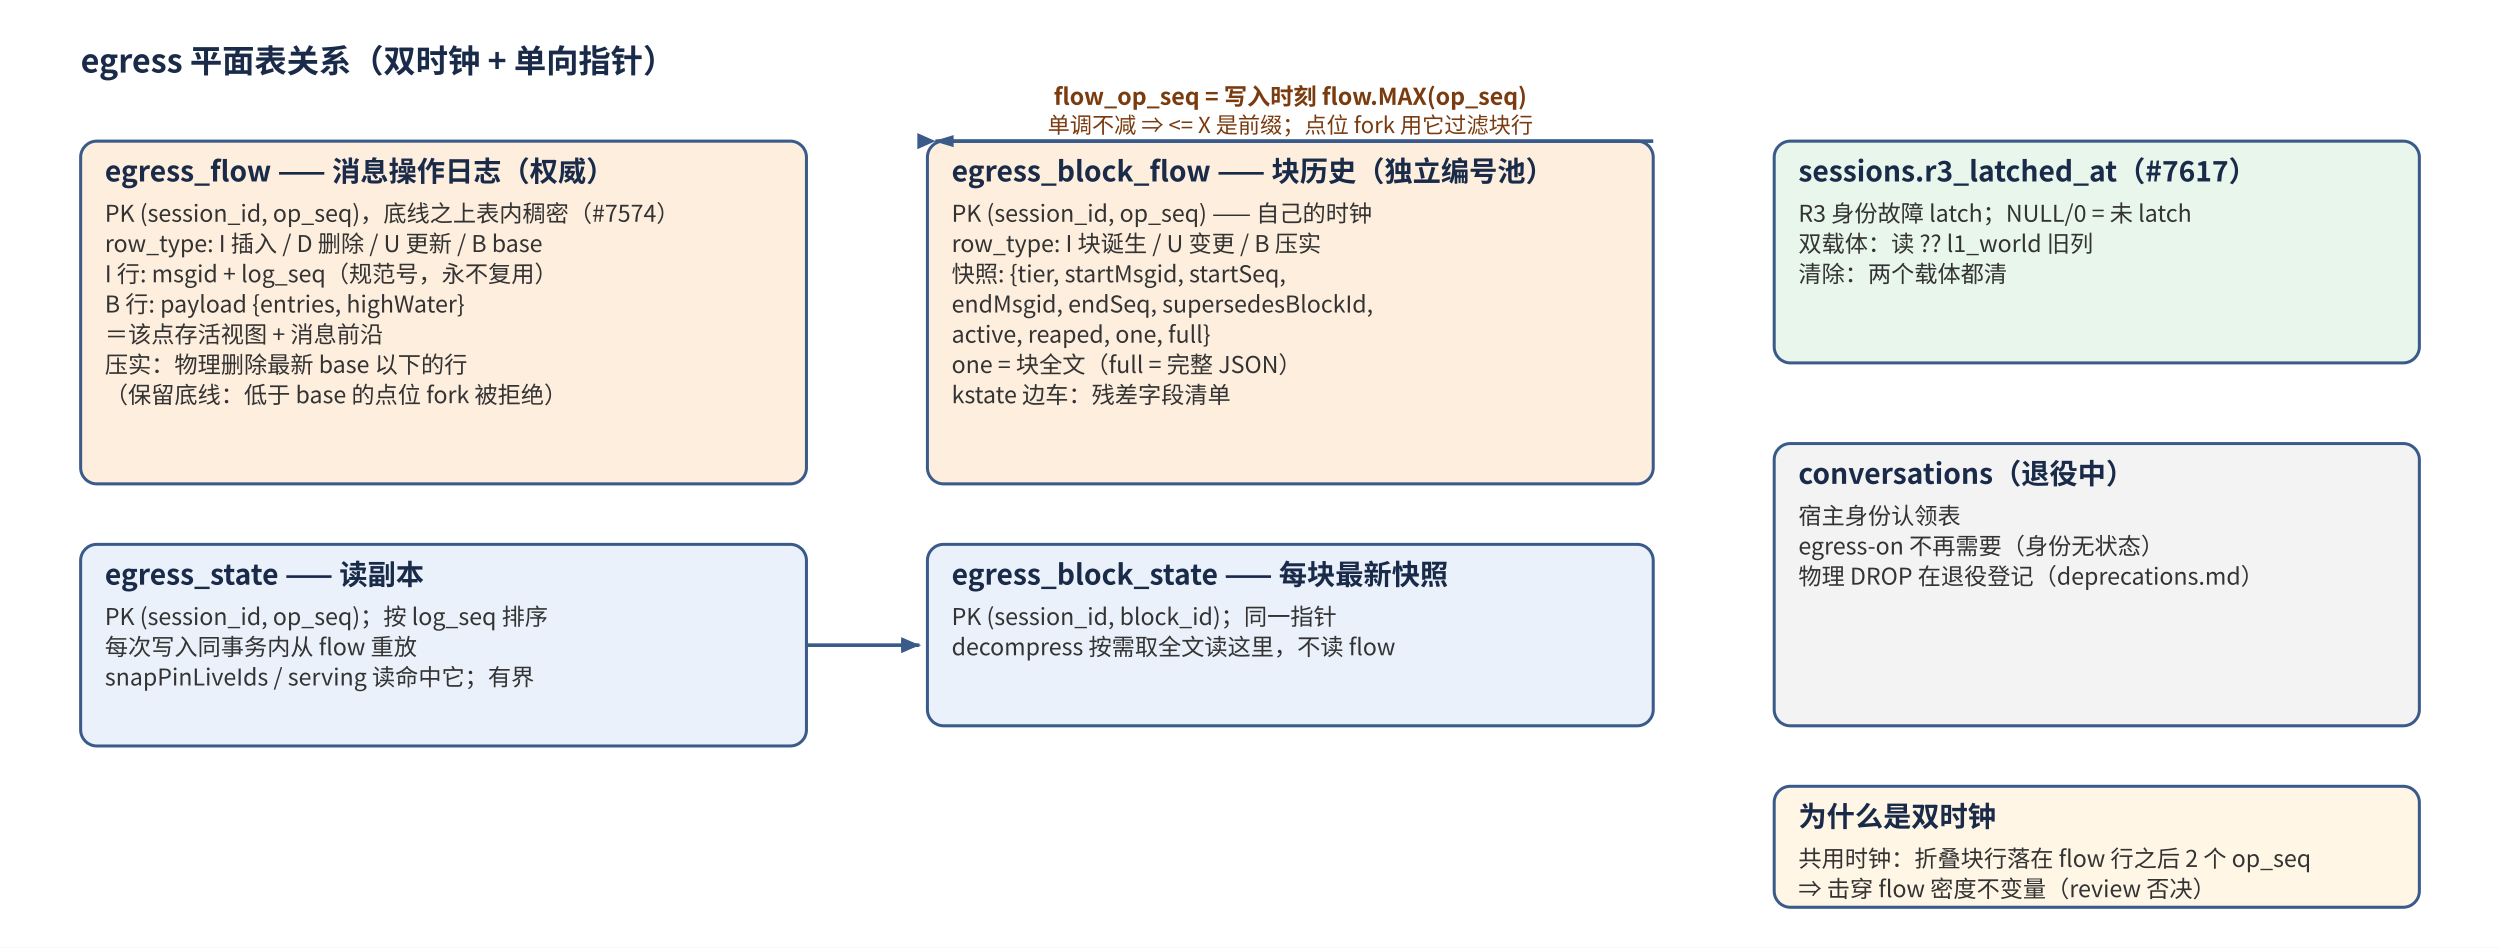
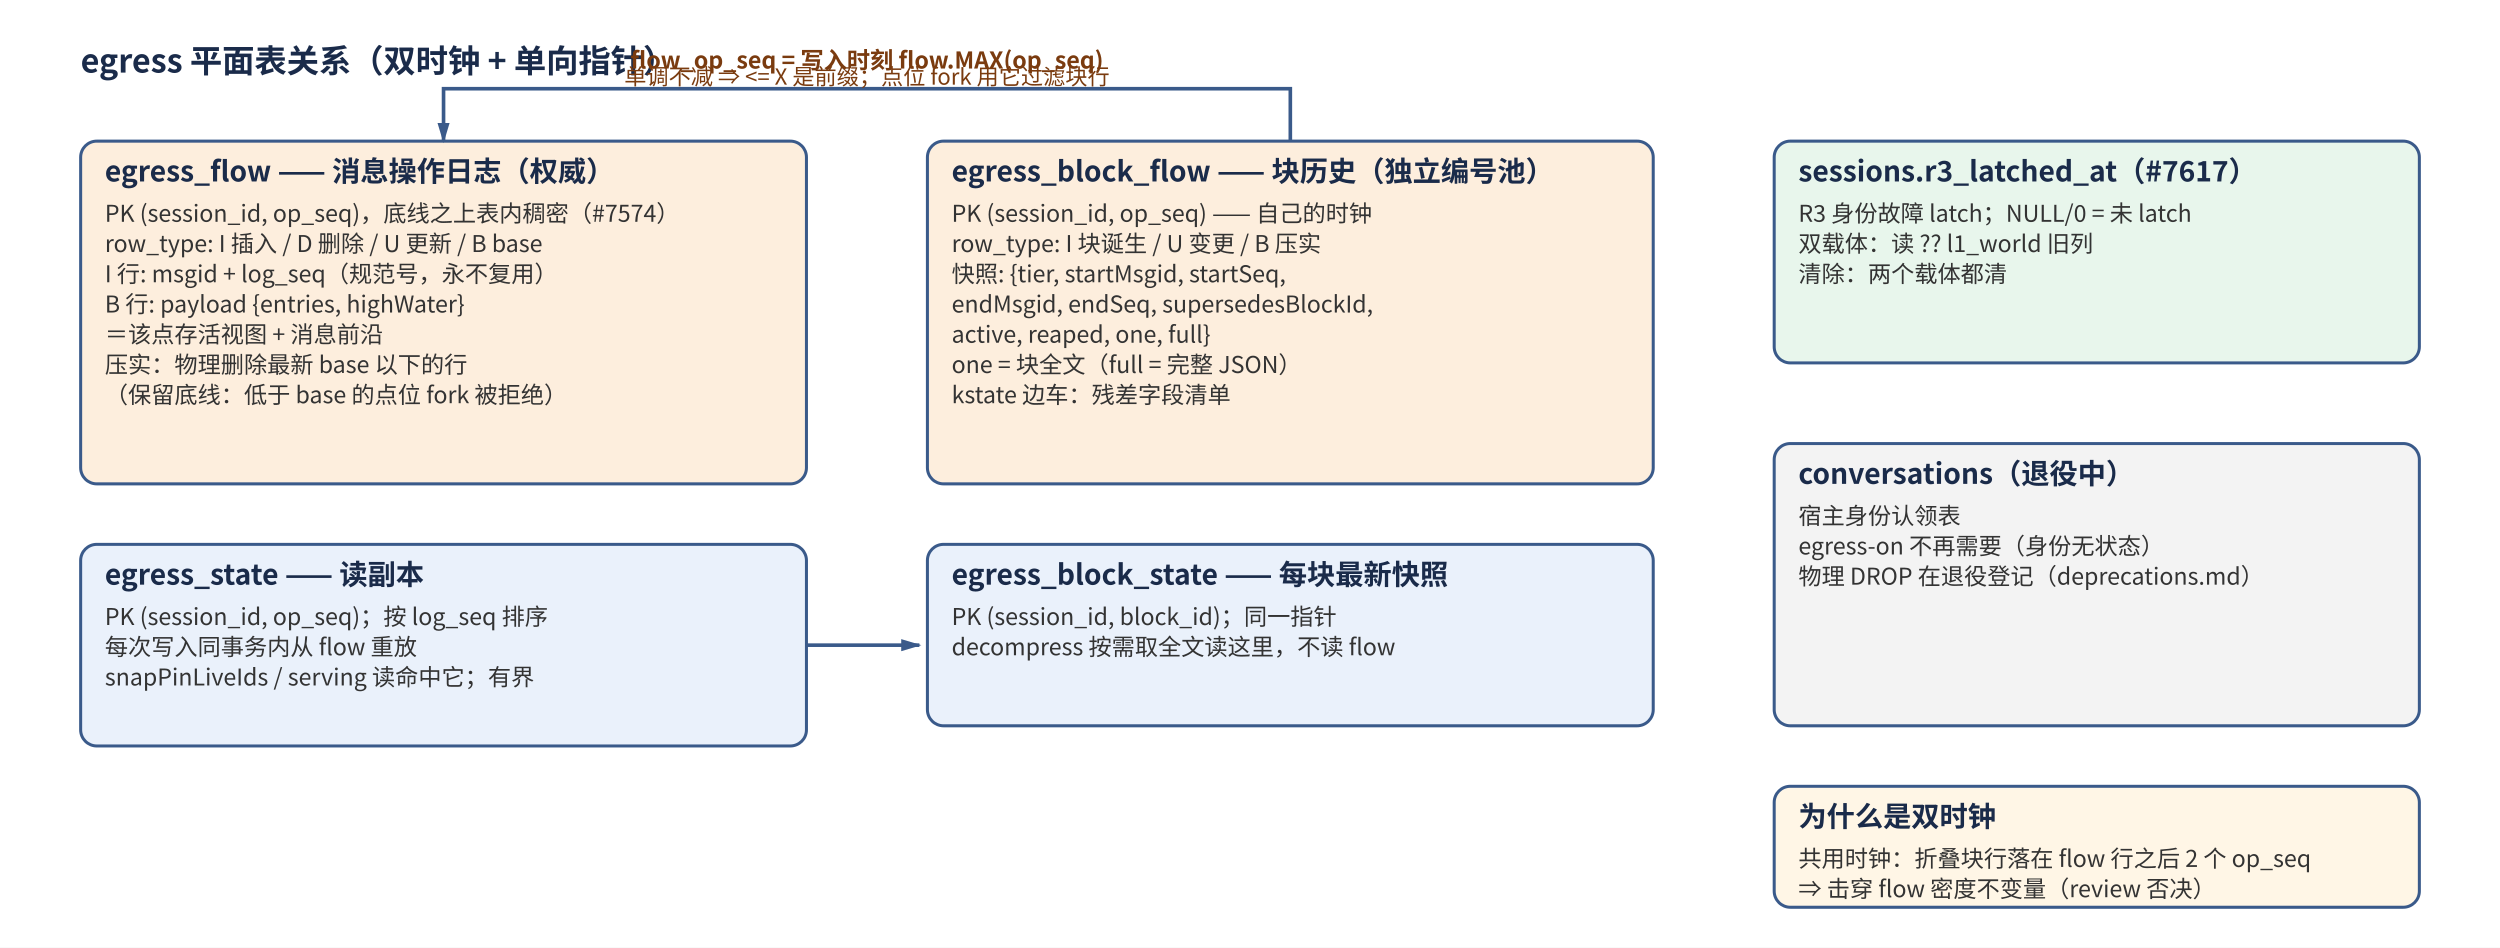
<svg xmlns="http://www.w3.org/2000/svg" width="1240" height="470" viewBox="0 0 1240 470">
  <defs>
    <marker id="ah" markerWidth="10" markerHeight="8" refX="9" refY="3" orient="auto" markerUnits="userSpaceOnUse">
      <path d="M0,0 L10,3 L0,6 z" fill="#3a5a8a" />
    </marker>
  </defs>
  <rect width="1240" height="470" fill="#ffffff" />
  <text x="40" y="36" font-family="Noto Sans CJK SC,Helvetica,Arial,sans-serif" font-size="16" font-weight="bold" fill="#1a2b4a">egress 平面表关系（双时钟 + 单向指针）</text>
  <rect x="40" y="70" width="360" height="170" rx="8" fill="#fdeedd" stroke="#3a5a8a" stroke-width="1.5" />
  <text x="52" y="90" font-family="Noto Sans CJK SC,Helvetica,Arial,sans-serif" font-size="14" font-weight="bold" fill="#1a2b4a">egress_flow —— 消息操作日志（权威）</text>
  <text x="52" y="110" font-family="Noto Sans CJK SC,Helvetica,Arial,sans-serif" font-size="11.5" fill="#333">PK (session_id, op_seq)，底线之上表内稠密（#7574）</text>
  <text x="52" y="125" font-family="Noto Sans CJK SC,Helvetica,Arial,sans-serif" font-size="11.5" fill="#333">row_type: I 插入 / D 删除 / U 更新 / B base</text>
  <text x="52" y="140" font-family="Noto Sans CJK SC,Helvetica,Arial,sans-serif" font-size="11.5" fill="#333">I 行: msgid + log_seq（规范号，永不复用）</text>
  <text x="52" y="155" font-family="Noto Sans CJK SC,Helvetica,Arial,sans-serif" font-size="11.5" fill="#333">B 行: payload {entries, highWater}</text>
  <text x="52" y="170" font-family="Noto Sans CJK SC,Helvetica,Arial,sans-serif" font-size="11.5" fill="#333">＝该点存活视图 + 消息前沿</text>
  <text x="52" y="185" font-family="Noto Sans CJK SC,Helvetica,Arial,sans-serif" font-size="11.5" fill="#333">压实：物理删除最新 base 以下的行</text>
  <text x="52" y="200" font-family="Noto Sans CJK SC,Helvetica,Arial,sans-serif" font-size="11.5" fill="#333">（保留底线：低于 base 的点位 fork 被拒绝）</text>
  <rect x="40" y="270" width="360" height="100" rx="8" fill="#eaf1fb" stroke="#3a5a8a" stroke-width="1.5" />
  <text x="52" y="290" font-family="Noto Sans CJK SC,Helvetica,Arial,sans-serif" font-size="14" font-weight="bold" fill="#1a2b4a">egress_state —— 读副本</text>
  <text x="52" y="310" font-family="Noto Sans CJK SC,Helvetica,Arial,sans-serif" font-size="11.5" fill="#333">PK (session_id, op_seq)；按 log_seq 排序</text>
  <text x="52" y="325" font-family="Noto Sans CJK SC,Helvetica,Arial,sans-serif" font-size="11.5" fill="#333">每次写入同事务内从 flow 重放</text>
  <text x="52" y="340" font-family="Noto Sans CJK SC,Helvetica,Arial,sans-serif" font-size="11.5" fill="#333">snapPinLiveIds / serving 读命中它；有界</text>
  <rect x="460" y="70" width="360" height="170" rx="8" fill="#fdeedd" stroke="#3a5a8a" stroke-width="1.5" />
  <text x="472" y="90" font-family="Noto Sans CJK SC,Helvetica,Arial,sans-serif" font-size="14" font-weight="bold" fill="#1a2b4a">egress_block_flow —— 块历史（独立编号池）</text>
  <text x="472" y="110" font-family="Noto Sans CJK SC,Helvetica,Arial,sans-serif" font-size="11.5" fill="#333">PK (session_id, op_seq) —— 自己的时钟</text>
  <text x="472" y="125" font-family="Noto Sans CJK SC,Helvetica,Arial,sans-serif" font-size="11.5" fill="#333">row_type: I 块诞生 / U 变更 / B 压实</text>
  <text x="472" y="140" font-family="Noto Sans CJK SC,Helvetica,Arial,sans-serif" font-size="11.5" fill="#333">快照: {tier, startMsgid, startSeq,</text>
  <text x="472" y="155" font-family="Noto Sans CJK SC,Helvetica,Arial,sans-serif" font-size="11.5" fill="#333">endMsgid, endSeq, supersedesBlockId,</text>
  <text x="472" y="170" font-family="Noto Sans CJK SC,Helvetica,Arial,sans-serif" font-size="11.5" fill="#333">active, reaped, one, full}</text>
  <text x="472" y="185" font-family="Noto Sans CJK SC,Helvetica,Arial,sans-serif" font-size="11.5" fill="#333">one = 块全文（full = 完整 JSON）</text>
  <text x="472" y="200" font-family="Noto Sans CJK SC,Helvetica,Arial,sans-serif" font-size="11.5" fill="#333">kstate 边车：残差字段清单</text>
  <rect x="460" y="270" width="360" height="90" rx="8" fill="#eaf1fb" stroke="#3a5a8a" stroke-width="1.5" />
  <text x="472" y="290" font-family="Noto Sans CJK SC,Helvetica,Arial,sans-serif" font-size="14" font-weight="bold" fill="#1a2b4a">egress_block_state —— 每块最新快照</text>
  <text x="472" y="310" font-family="Noto Sans CJK SC,Helvetica,Arial,sans-serif" font-size="11.5" fill="#333">PK (session_id, block_id)；同一指针</text>
  <text x="472" y="325" font-family="Noto Sans CJK SC,Helvetica,Arial,sans-serif" font-size="11.5" fill="#333">decompress 按需取全文读这里，不读 flow</text>
  <rect x="880" y="70" width="320" height="110" rx="8" fill="#e8f6ec" stroke="#3a5a8a" stroke-width="1.5" />
  <text x="892" y="90" font-family="Noto Sans CJK SC,Helvetica,Arial,sans-serif" font-size="14" font-weight="bold" fill="#1a2b4a">sessions.r3_latched_at（#7617）</text>
  <text x="892" y="110" font-family="Noto Sans CJK SC,Helvetica,Arial,sans-serif" font-size="11.5" fill="#333">R3 身份故障 latch；NULL/0 = 未 latch</text>
  <text x="892" y="125" font-family="Noto Sans CJK SC,Helvetica,Arial,sans-serif" font-size="11.5" fill="#333">双载体：读 ?? l1_world 旧列</text>
  <text x="892" y="140" font-family="Noto Sans CJK SC,Helvetica,Arial,sans-serif" font-size="11.5" fill="#333">清除：两个载体都清</text>
  <rect x="880" y="220" width="320" height="140" rx="8" fill="#f3f3f3" stroke="#3a5a8a" stroke-width="1.5" />
  <text x="892" y="240" font-family="Noto Sans CJK SC,Helvetica,Arial,sans-serif" font-size="14" font-weight="bold" fill="#1a2b4a">conversations（退役中）</text>
  <text x="892" y="260" font-family="Noto Sans CJK SC,Helvetica,Arial,sans-serif" font-size="11.5" fill="#333">宿主身份认领表</text>
  <text x="892" y="275" font-family="Noto Sans CJK SC,Helvetica,Arial,sans-serif" font-size="11.5" fill="#333">egress-on 不再需要（身份无状态）</text>
  <text x="892" y="290" font-family="Noto Sans CJK SC,Helvetica,Arial,sans-serif" font-size="11.5" fill="#333">物理 DROP 在退役登记（deprecations.md）</text>
  <line x1="400" y1="320" x2="456" y2="320" stroke="#3a5a8a" stroke-width="1.8" marker-end="url(#ah)" />
-   <polygon points="456,320 447,316 447,324" fill="#3a5a8a" />
-   <line x1="820" y1="70" x2="464" y2="70" stroke="#3a5a8a" stroke-width="1.8" marker-end="url(#ah)" />
-   <polygon points="464,70 455,66 455,74" fill="#3a5a8a" />
-   <text x="640" y="52" font-family="Noto Sans CJK SC,Helvetica,Arial,sans-serif" font-size="11.5" fill="#7a3b0f" text-anchor="middle" font-weight="bold">flow_op_seq = 写入时刻 flow.MAX(op_seq)</text>
-   <text x="640" y="66" font-family="Noto Sans CJK SC,Helvetica,Arial,sans-serif" font-size="11" fill="#7a3b0f" text-anchor="middle">单调不减 ⇒ &lt;= X 是前缀；点位 fork 用它过滤块行</text>
+   <path d="M 640 70 L 640 44 L 220 44 L 220 70" fill="none" stroke="#3a5a8a" stroke-width="1.8" marker-end="url(#ah)" />
+   <text x="430" y="34" font-family="Noto Sans CJK SC,Helvetica,Arial,sans-serif" font-size="11.5" fill="#7a3b0f" text-anchor="middle" font-weight="bold">flow_op_seq = 写入时刻 flow.MAX(op_seq)</text>
+   <text x="430" y="42" font-family="Noto Sans CJK SC,Helvetica,Arial,sans-serif" font-size="11" fill="#7a3b0f" text-anchor="middle">单调不减 ⇒ &lt;= X 是前缀；点位 fork 用它过滤块行</text>
  <rect x="880" y="390" width="320" height="60" rx="8" fill="#fff6e6" stroke="#3a5a8a" stroke-width="1.5" />
  <text x="892" y="410" font-family="Noto Sans CJK SC,Helvetica,Arial,sans-serif" font-size="14" font-weight="bold" fill="#1a2b4a">为什么是双时钟</text>
  <text x="892" y="430" font-family="Noto Sans CJK SC,Helvetica,Arial,sans-serif" font-size="11.5" fill="#333">共用时钟：折叠块行落在 flow 行之后 2 个 op_seq</text>
  <text x="892" y="445" font-family="Noto Sans CJK SC,Helvetica,Arial,sans-serif" font-size="11.5" fill="#333">⇒ 击穿 flow 密度不变量（review 否决）</text>
</svg>
